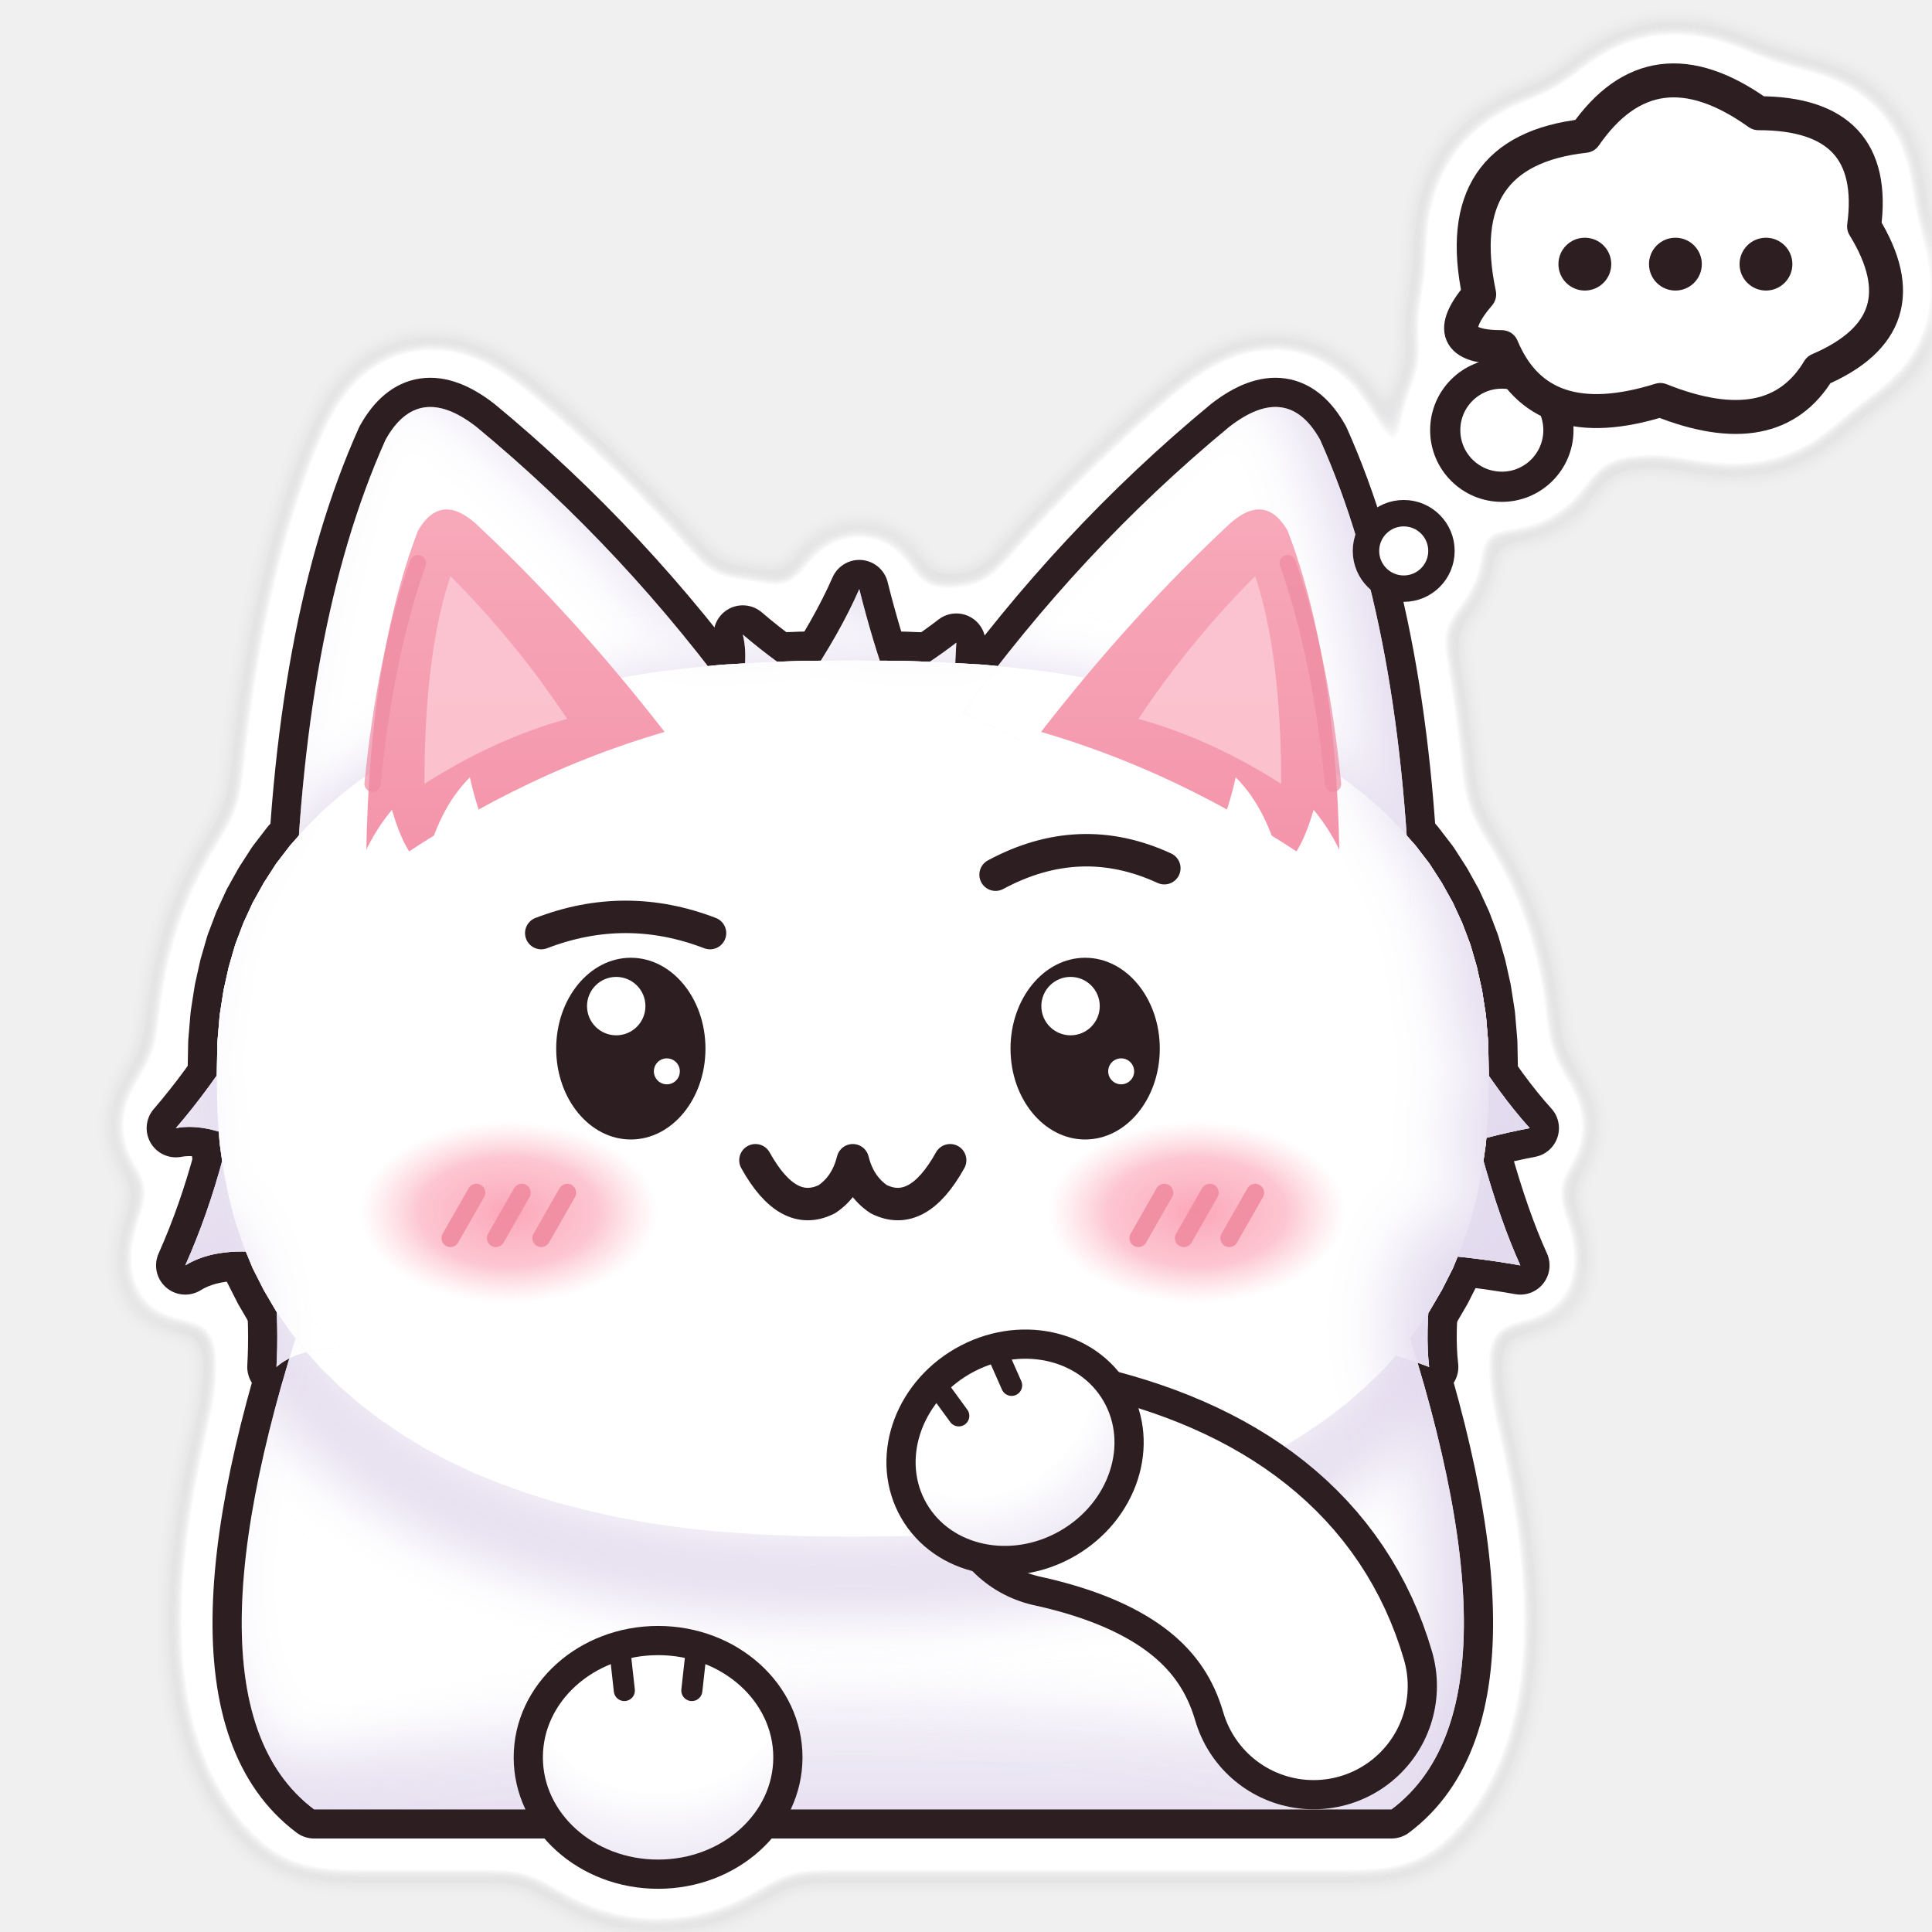
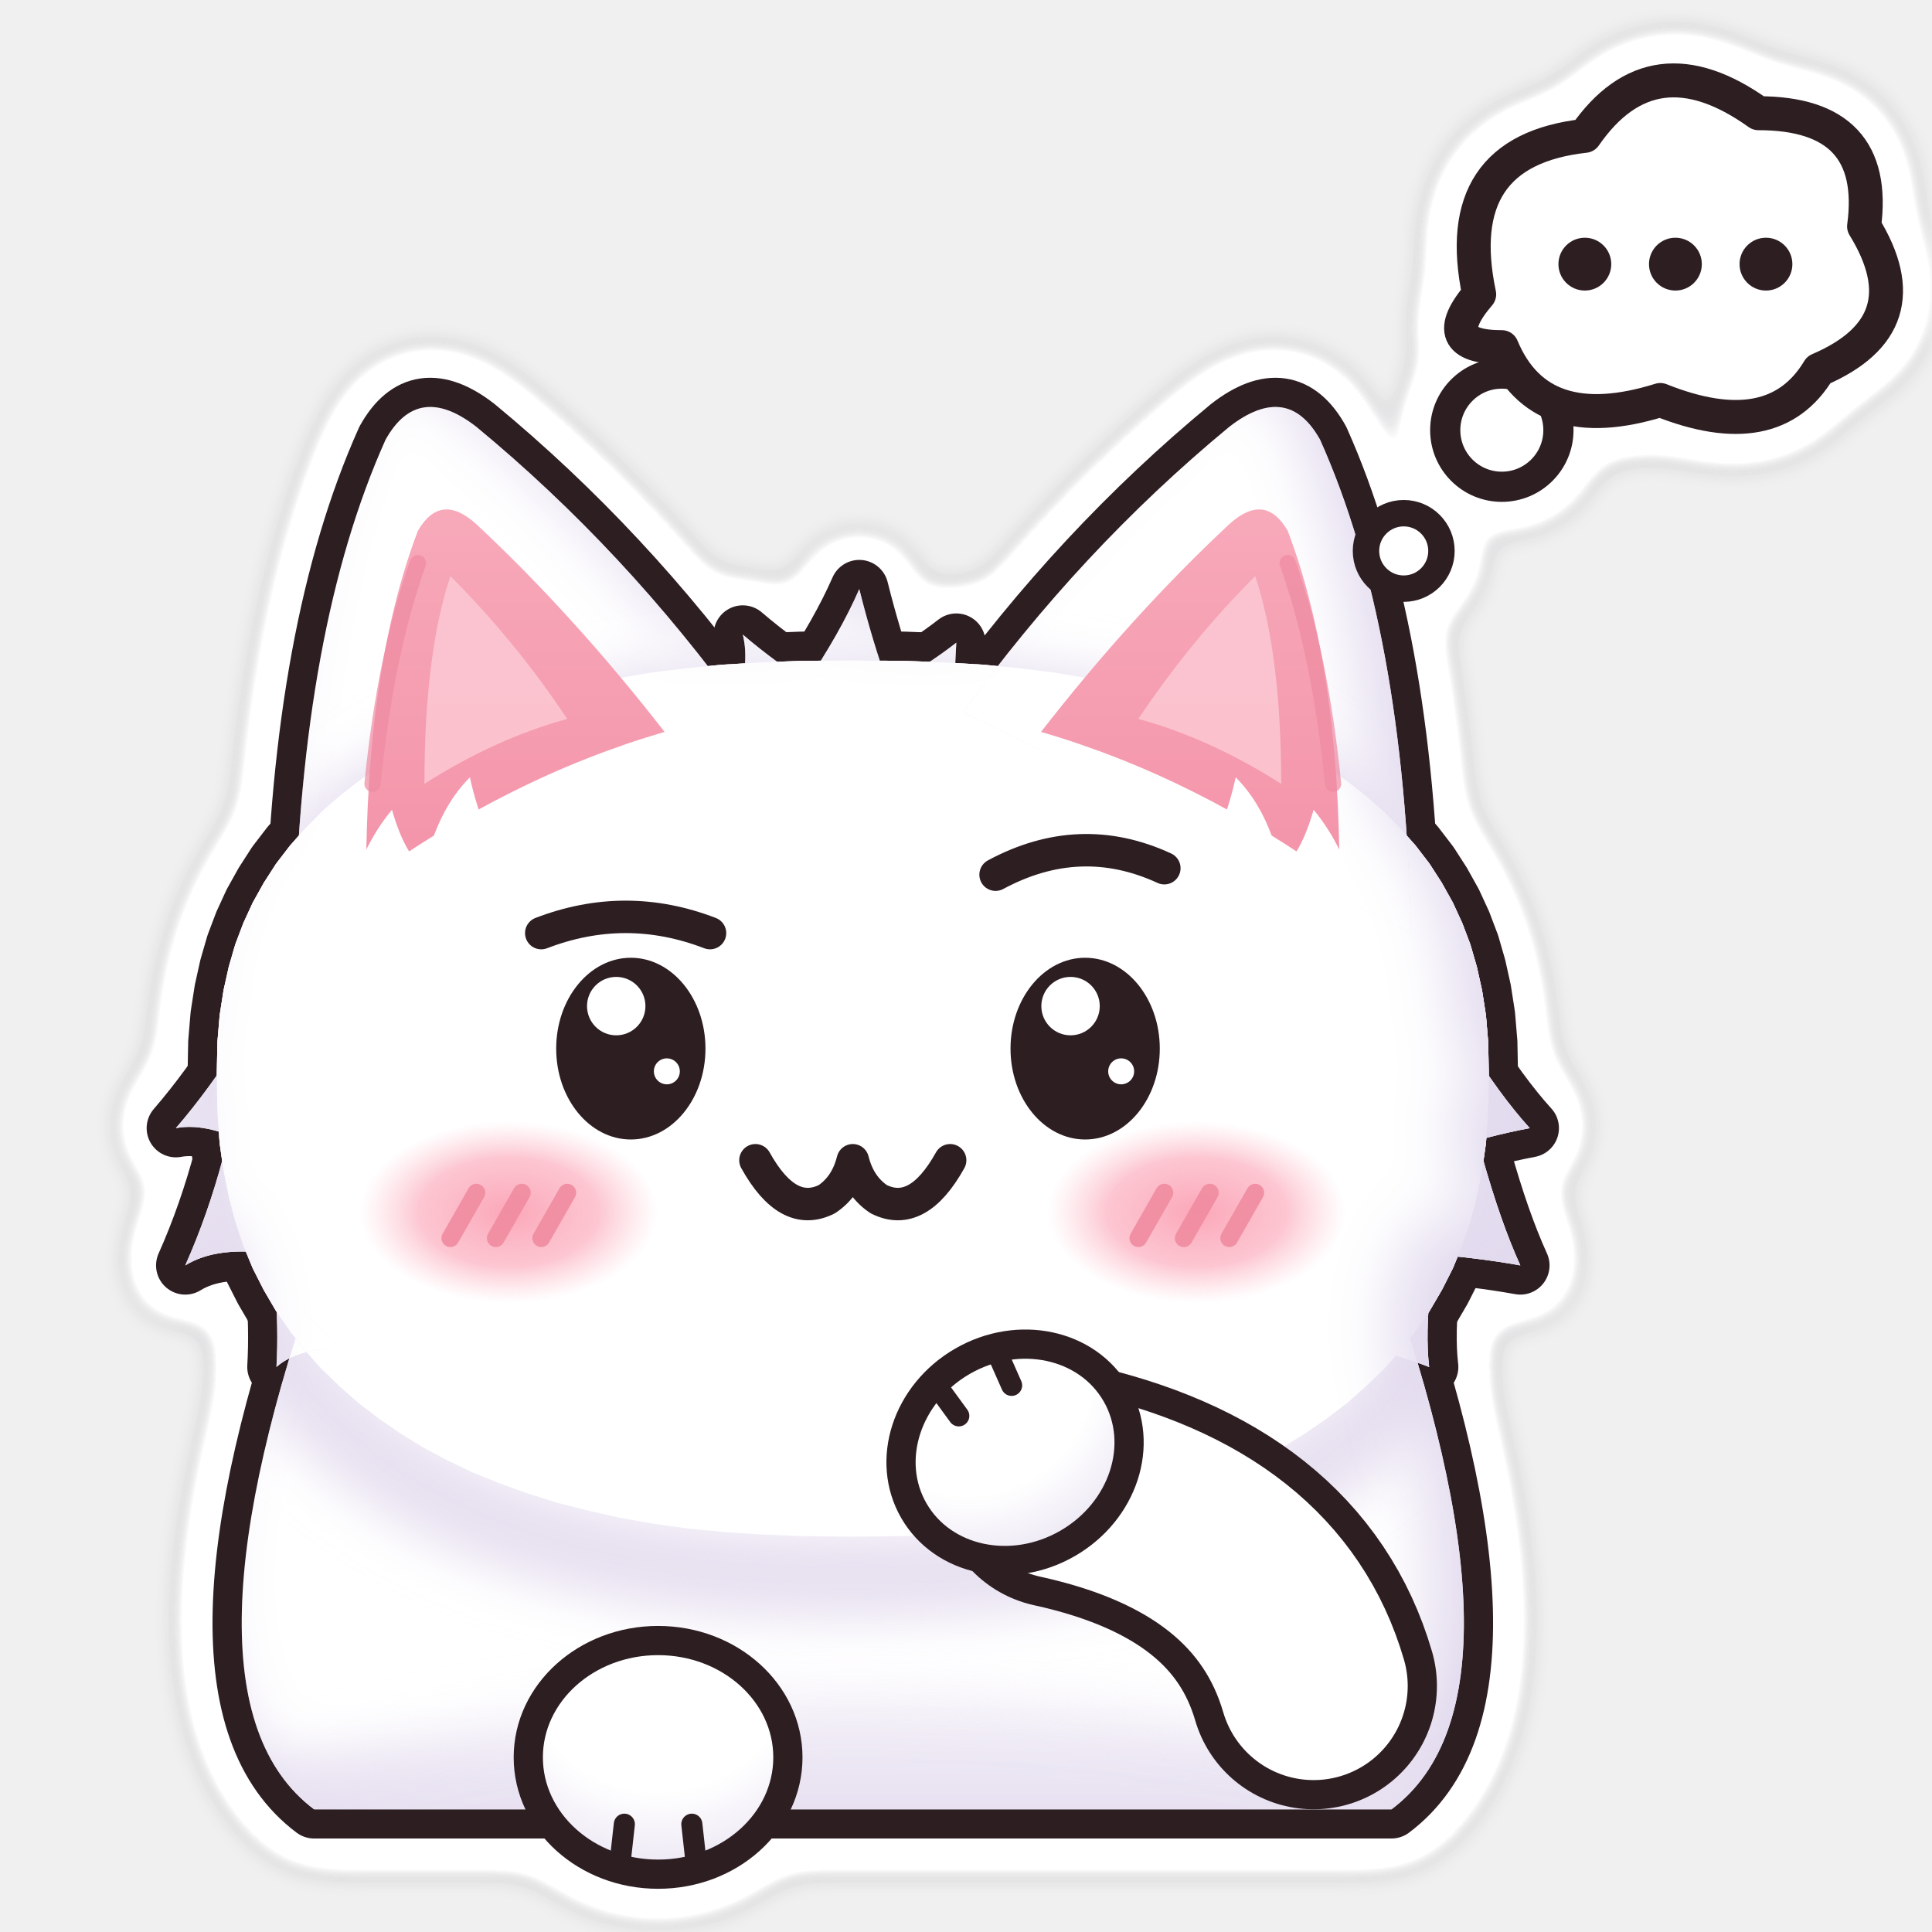
<svg xmlns="http://www.w3.org/2000/svg" viewBox="0 0 512 512" width="512" height="512">
  <defs>
    <linearGradient id="heartFill" x1="0" y1="0" x2="0" y2="1">
      <stop offset="0" stop-color="#ff9aae" />
      <stop offset="1" stop-color="#f4607d" />
    </linearGradient>
    <linearGradient id="lens" x1="0" y1="0" x2="1" y2="1">
      <stop offset="0" stop-color="#3b3350" />
      <stop offset="1" stop-color="#141019" />
    </linearGradient>
    <linearGradient id="flame" x1="0" y1="1" x2="0" y2="0">
      <stop offset="0" stop-color="#ff5a3d" />
      <stop offset="1" stop-color="#ffb43d" />
    </linearGradient>
    <linearGradient id="earFill" x1="0" y1="0" x2="0" y2="1">
      <stop offset="0" stop-color="#f7a9ba" />
      <stop offset="1" stop-color="#f493a9" />
    </linearGradient>
    <linearGradient id="mouthFill" x1="0" y1="0" x2="0" y2="1">
      <stop offset="0" stop-color="#9e2c46" />
      <stop offset="1" stop-color="#cc4a66" />
    </linearGradient>
    <linearGradient id="tongueFill" x1="0" y1="0" x2="0" y2="1">
      <stop offset="0" stop-color="#ff9db2" />
      <stop offset="1" stop-color="#f27994" />
    </linearGradient>
    <radialGradient id="blushFill">
      <stop offset="0" stop-color="#fba2b5" stop-opacity="0.95" />
      <stop offset="0.6" stop-color="#fcb3c2" stop-opacity="0.75" />
      <stop offset="1" stop-color="#fdc4cf" stop-opacity="0" />
    </radialGradient>
    <radialGradient id="blushStrong">
      <stop offset="0" stop-color="#f7839c" stop-opacity="0.95" />
      <stop offset="0.65" stop-color="#f996aa" stop-opacity="0.8" />
      <stop offset="1" stop-color="#fbb0bf" stop-opacity="0" />
    </radialGradient>
    <radialGradient id="pawShade" cx="0.5" cy="0.15" r="0.9">
      <stop offset="0.55" stop-color="#ffffff" />
      <stop offset="1" stop-color="#e9e3f2" />
    </radialGradient>
    <filter id="soft" x="-20%" y="-20%" width="140%" height="140%">
      <feGaussianBlur stdDeviation="9" />
    </filter>
    <filter id="rim" x="-10%" y="-10%" width="120%" height="120%">
      <feGaussianBlur stdDeviation="8" />
    </filter>
    <filter id="inner" filterUnits="userSpaceOnUse" x="-64" y="-64" width="640" height="640" color-interpolation-filters="sRGB">
      <feComponentTransfer in="SourceAlpha" result="outside">
        <feFuncA type="table" tableValues="1 0" />
      </feComponentTransfer>
      <feOffset in="outside" dx="-10" dy="-12" result="shifted" />
      <feGaussianBlur in="shifted" stdDeviation="10" result="soft" />
      <feComposite in="soft" in2="SourceAlpha" operator="in" result="edge" />
      <feFlood flood-color="#e2daee" />
      <feComposite in2="edge" operator="in" />
    </filter>
    <filter id="sticker" x="-15%" y="-15%" width="130%" height="130%" color-interpolation-filters="sRGB">
      <feGaussianBlur in="SourceAlpha" stdDeviation="7" result="blur" />
      <feComponentTransfer in="blur" result="mask">
        <feFuncA type="linear" slope="14" intercept="-0.6" />
      </feComponentTransfer>
      <feFlood flood-color="#ffffff" />
      <feComposite in2="mask" operator="in" result="border" />
      <feGaussianBlur in="mask" stdDeviation="2.5" result="shadowBlur" />
      <feFlood flood-color="#1d1428" flood-opacity="0.22" />
      <feComposite in2="shadowBlur" operator="in" result="shadow" />
      <feMerge>
        <feMergeNode in="shadow" />
        <feMergeNode in="border" />
        <feMergeNode in="SourceGraphic" />
      </feMerge>
    </filter>
  </defs>
  <g filter="url(#sticker)">
    <g transform="translate(226 292) scale(0.86) translate(-256 -266)">
      <clipPath id="sil">
        <path d="M92 316 C62 400 58 460 90 484 L422 484 C454 460 450 400 420 316 Z" />
        <path d="M84 214 Q86 120 112 62 Q122 44 140 58 Q186 96 222 146 Z" />
        <path d="M428 214 Q426 120 400 62 Q390 44 372 58 Q326 96 290 146 Z" />
        <path d="M452 258L451.8 269.5L451.1 278.8L449.9 287.3L448.3 295.3L446.3 302.9L443.8 310.3L440.9 317.3L437.5 324L433.7 330.5L429.4 336.7L424.7 342.7L419.7 348.3L414.1 353.7L408.2 358.9L401.9 363.7L395.2 368.3L388.2 372.6L380.7 376.6L372.9 380.3L364.7 383.6L356.1 386.7L347.2 389.5L337.8 391.9L328.1 394.1L318 395.9L307.5 397.4L296.4 398.5L284.7 399.3L271.9 399.8L256 400L240.1 399.8L227.3 399.3L215.6 398.5L204.5 397.4L194 395.9L183.9 394.1L174.2 391.9L164.8 389.5L155.9 386.7L147.3 383.6L139.1 380.3L131.3 376.6L123.8 372.6L116.8 368.3L110.1 363.7L103.8 358.9L97.9 353.7L92.3 348.3L87.3 342.7L82.6 336.7L78.3 330.5L74.5 324L71.1 317.3L68.2 310.3L65.7 302.9L63.7 295.3L62.1 287.3L60.9 278.8L60.2 269.5L60 258L60.2 247.6L60.9 239.3L62.1 231.6L63.7 224.4L65.7 217.5L68.2 210.9L71.1 204.6L74.5 198.5L78.3 192.6L82.6 187L87.3 181.7L92.3 176.6L97.9 171.7L103.8 167.1L110.1 162.7L116.8 158.6L123.8 154.7L131.3 151.1L139.1 147.8L147.3 144.7L155.9 142L164.8 139.5L174.2 137.3L183.9 135.4L194 133.7L204.5 132.4L215.6 131.3L227.3 130.6L240.1 130.1L256 130L271.9 130.1L284.7 130.6L296.4 131.3L307.5 132.4L318 133.7L328.1 135.4L337.8 137.3L347.2 139.5L356.1 142L364.7 144.7L372.9 147.8L380.7 151.1L388.2 154.7L395.2 158.6L401.9 162.7L408.2 167.1L414.1 171.7L419.7 176.6L424.7 181.7L429.4 187L433.7 192.6L437.5 198.5L440.9 204.6L443.8 210.9L446.3 217.5L448.3 224.4L449.9 231.6L451.1 239.3L451.8 247.6Z" />
        <path d="M219.5 145.6 Q224.5 131.6 222.1 122 Q232.5 130.9 244.5 138.4 Z" />
        <path d="M241 138 Q252.1 121.5 258 108 Q261.9 123.6 267 138 Z" />
        <path d="M266.5 138.6 Q279.3 131.2 287.9 124.5 Q287.2 135.2 287.5 145.4 Z" />
        <path d="M73 280.7 Q58 272.1 47.4 274.1 Q57.9 261.9 67 247.3 Z" />
        <path d="M445 247.3 Q455.4 264 464.6 274.1 Q451.5 276.6 439 280.7 Z" />
        <path d="M78 313 Q60.3 310.2 50.3 316.4 Q57.3 300.7 62 283 Z" />
        <path d="M450 283 Q455.6 303 461.7 316.4 Q447.7 313.9 434 313 Z" />
        <path d="M98.1 341.7 Q84.4 342.3 78.4 347.7 Q79.1 335.5 77.9 322.3 Z" />
        <path d="M434.1 322.3 Q432.4 337.6 433.6 347.7 Q424 344 413.9 341.7 Z" />
        <path d="M88.6 418.3 Q77.1 411.3 70 412.7 Q75.3 402.2 79.4 389.7 Z" />
        <path d="M432.6 389.7 Q437.1 404.4 442 412.7 Q432.6 414.7 423.4 418.3 Z" />
      </clipPath>
      <g fill="#2d1e22" stroke="#2d1e22" stroke-width="18" stroke-linejoin="round">
        <path d="M92 316 C62 400 58 460 90 484 L422 484 C454 460 450 400 420 316 Z" />
        <path d="M84 214 Q86 120 112 62 Q122 44 140 58 Q186 96 222 146 Z" />
        <path d="M428 214 Q426 120 400 62 Q390 44 372 58 Q326 96 290 146 Z" />
        <path d="M452 258L451.8 269.5L451.1 278.8L449.9 287.3L448.3 295.3L446.3 302.9L443.8 310.3L440.9 317.3L437.5 324L433.7 330.5L429.4 336.7L424.7 342.7L419.7 348.3L414.1 353.7L408.2 358.9L401.9 363.7L395.2 368.3L388.2 372.6L380.7 376.6L372.9 380.3L364.7 383.6L356.1 386.7L347.2 389.5L337.8 391.9L328.1 394.1L318 395.9L307.5 397.4L296.4 398.5L284.7 399.3L271.9 399.8L256 400L240.1 399.8L227.3 399.3L215.6 398.5L204.5 397.4L194 395.9L183.9 394.1L174.2 391.9L164.8 389.5L155.9 386.7L147.3 383.6L139.1 380.3L131.3 376.6L123.8 372.6L116.8 368.3L110.1 363.7L103.8 358.9L97.9 353.7L92.3 348.3L87.3 342.7L82.6 336.7L78.3 330.5L74.5 324L71.1 317.3L68.2 310.3L65.7 302.9L63.7 295.3L62.1 287.3L60.9 278.8L60.2 269.5L60 258L60.2 247.6L60.9 239.3L62.1 231.6L63.7 224.4L65.7 217.5L68.2 210.9L71.1 204.6L74.5 198.5L78.3 192.6L82.6 187L87.3 181.7L92.3 176.6L97.9 171.7L103.8 167.1L110.1 162.7L116.8 158.6L123.8 154.7L131.3 151.1L139.1 147.8L147.3 144.7L155.9 142L164.8 139.5L174.2 137.3L183.9 135.4L194 133.7L204.5 132.4L215.6 131.3L227.3 130.6L240.1 130.1L256 130L271.9 130.1L284.7 130.6L296.4 131.3L307.5 132.4L318 133.7L328.1 135.4L337.8 137.3L347.2 139.5L356.1 142L364.7 144.7L372.9 147.8L380.7 151.1L388.2 154.7L395.2 158.6L401.9 162.7L408.2 167.1L414.1 171.7L419.7 176.6L424.7 181.7L429.4 187L433.7 192.6L437.5 198.5L440.9 204.6L443.8 210.9L446.3 217.5L448.3 224.4L449.9 231.6L451.1 239.3L451.8 247.6Z" />
        <path d="M219.5 145.6 Q224.5 131.6 222.1 122 Q232.5 130.9 244.5 138.4 Z" />
        <path d="M241 138 Q252.1 121.5 258 108 Q261.9 123.6 267 138 Z" />
        <path d="M266.5 138.6 Q279.3 131.2 287.9 124.5 Q287.2 135.2 287.5 145.4 Z" />
        <path d="M73 280.7 Q58 272.1 47.4 274.1 Q57.9 261.9 67 247.3 Z" />
        <path d="M445 247.3 Q455.4 264 464.6 274.1 Q451.5 276.6 439 280.7 Z" />
        <path d="M78 313 Q60.3 310.2 50.3 316.4 Q57.3 300.7 62 283 Z" />
        <path d="M450 283 Q455.6 303 461.7 316.4 Q447.7 313.9 434 313 Z" />
        <path d="M98.1 341.7 Q84.4 342.3 78.4 347.7 Q79.1 335.5 77.9 322.3 Z" />
        <path d="M434.1 322.3 Q432.4 337.6 433.6 347.7 Q424 344 413.9 341.7 Z" />
        <path d="M88.6 418.3 Q77.1 411.3 70 412.7 Q75.3 402.2 79.4 389.7 Z" />
        <path d="M432.6 389.7 Q437.1 404.4 442 412.7 Q432.6 414.7 423.4 418.3 Z" />
      </g>
      <g fill="#ffffff">
        <path d="M92 316 C62 400 58 460 90 484 L422 484 C454 460 450 400 420 316 Z" />
        <path d="M84 214 Q86 120 112 62 Q122 44 140 58 Q186 96 222 146 Z" />
        <path d="M428 214 Q426 120 400 62 Q390 44 372 58 Q326 96 290 146 Z" />
        <path d="M452 258L451.8 269.5L451.1 278.8L449.9 287.3L448.3 295.3L446.3 302.9L443.8 310.3L440.9 317.3L437.5 324L433.7 330.5L429.4 336.7L424.7 342.7L419.7 348.3L414.1 353.7L408.2 358.9L401.9 363.7L395.2 368.3L388.2 372.6L380.7 376.6L372.9 380.3L364.7 383.6L356.1 386.7L347.2 389.5L337.8 391.9L328.1 394.1L318 395.9L307.5 397.4L296.4 398.5L284.7 399.3L271.9 399.8L256 400L240.1 399.8L227.3 399.3L215.6 398.5L204.5 397.4L194 395.9L183.9 394.1L174.2 391.9L164.8 389.5L155.9 386.7L147.3 383.6L139.1 380.3L131.3 376.6L123.8 372.6L116.8 368.3L110.1 363.7L103.8 358.9L97.9 353.7L92.3 348.3L87.3 342.7L82.6 336.7L78.3 330.5L74.5 324L71.1 317.3L68.2 310.3L65.7 302.9L63.7 295.3L62.1 287.3L60.9 278.8L60.2 269.5L60 258L60.2 247.6L60.9 239.3L62.1 231.6L63.7 224.4L65.7 217.5L68.2 210.9L71.1 204.6L74.5 198.5L78.3 192.6L82.6 187L87.3 181.7L92.3 176.6L97.9 171.7L103.8 167.1L110.1 162.7L116.8 158.6L123.8 154.7L131.3 151.1L139.1 147.8L147.3 144.7L155.9 142L164.8 139.5L174.2 137.3L183.9 135.4L194 133.7L204.5 132.4L215.6 131.3L227.3 130.6L240.1 130.1L256 130L271.9 130.1L284.7 130.6L296.4 131.3L307.5 132.4L318 133.7L328.1 135.4L337.8 137.3L347.2 139.5L356.1 142L364.7 144.7L372.9 147.8L380.7 151.1L388.2 154.7L395.2 158.6L401.9 162.7L408.2 167.1L414.1 171.7L419.7 176.6L424.7 181.7L429.4 187L433.7 192.6L437.5 198.5L440.9 204.6L443.8 210.9L446.3 217.5L448.3 224.4L449.9 231.6L451.1 239.3L451.8 247.6Z" />
        <path d="M219.5 145.6 Q224.5 131.6 222.1 122 Q232.5 130.9 244.5 138.4 Z" />
        <path d="M241 138 Q252.1 121.5 258 108 Q261.9 123.6 267 138 Z" />
        <path d="M266.5 138.6 Q279.3 131.2 287.9 124.5 Q287.2 135.2 287.5 145.4 Z" />
        <path d="M73 280.7 Q58 272.1 47.4 274.1 Q57.9 261.9 67 247.3 Z" />
        <path d="M445 247.3 Q455.4 264 464.6 274.1 Q451.5 276.6 439 280.7 Z" />
        <path d="M78 313 Q60.3 310.2 50.3 316.4 Q57.3 300.7 62 283 Z" />
        <path d="M450 283 Q455.6 303 461.7 316.4 Q447.7 313.9 434 313 Z" />
        <path d="M98.1 341.7 Q84.4 342.3 78.4 347.7 Q79.1 335.5 77.9 322.3 Z" />
        <path d="M434.1 322.3 Q432.4 337.6 433.6 347.7 Q424 344 413.9 341.7 Z" />
        <path d="M88.6 418.3 Q77.1 411.3 70 412.7 Q75.3 402.2 79.4 389.7 Z" />
        <path d="M432.6 389.7 Q437.1 404.4 442 412.7 Q432.6 414.7 423.4 418.3 Z" />
      </g>
      <g clip-path="url(#sil)">
        <path d="M452 258L451.8 269.5L451.1 278.8L449.9 287.3L448.3 295.3L446.3 302.9L443.8 310.3L440.9 317.3L437.5 324L433.7 330.5L429.4 336.7L424.7 342.7L419.7 348.3L414.1 353.7L408.2 358.9L401.9 363.7L395.2 368.3L388.2 372.6L380.7 376.6L372.9 380.3L364.7 383.6L356.1 386.7L347.2 389.5L337.8 391.9L328.1 394.1L318 395.9L307.5 397.4L296.4 398.5L284.7 399.3L271.9 399.8L256 400L240.1 399.8L227.3 399.3L215.6 398.5L204.5 397.4L194 395.9L183.9 394.1L174.2 391.9L164.8 389.5L155.9 386.7L147.3 383.6L139.1 380.3L131.3 376.6L123.8 372.6L116.8 368.3L110.1 363.7L103.8 358.9L97.9 353.7L92.3 348.3L87.3 342.7L82.6 336.7L78.3 330.5L74.5 324L71.1 317.3L68.2 310.3L65.7 302.9L63.7 295.3L62.1 287.3L60.9 278.8L60.2 269.5L60 258L60.2 247.6L60.9 239.3L62.1 231.6L63.7 224.4L65.7 217.5L68.2 210.9L71.1 204.6L74.5 198.5L78.3 192.6L82.6 187L87.3 181.7L92.3 176.6L97.9 171.7L103.8 167.1L110.1 162.7L116.8 158.6L123.8 154.7L131.3 151.1L139.1 147.8L147.3 144.7L155.9 142L164.8 139.5L174.2 137.3L183.9 135.4L194 133.7L204.5 132.4L215.6 131.3L227.3 130.6L240.1 130.1L256 130L271.9 130.1L284.7 130.6L296.4 131.3L307.5 132.4L318 133.7L328.1 135.4L337.8 137.3L347.2 139.5L356.1 142L364.7 144.7L372.9 147.8L380.7 151.1L388.2 154.7L395.2 158.6L401.9 162.7L408.2 167.1L414.1 171.7L419.7 176.6L424.7 181.7L429.4 187L433.7 192.6L437.5 198.5L440.9 204.6L443.8 210.9L446.3 217.5L448.3 224.4L449.9 231.6L451.1 239.3L451.8 247.6Z" fill="none" stroke="#e6dff0" stroke-width="26" filter="url(#rim)" transform="translate(0 12)" />
        <path d="M452 258L451.8 269.5L451.1 278.8L449.9 287.3L448.3 295.3L446.3 302.9L443.8 310.3L440.9 317.3L437.5 324L433.7 330.5L429.4 336.7L424.7 342.7L419.7 348.3L414.1 353.7L408.2 358.9L401.9 363.7L395.2 368.3L388.2 372.6L380.7 376.6L372.9 380.3L364.7 383.6L356.1 386.7L347.2 389.5L337.8 391.9L328.1 394.1L318 395.9L307.5 397.4L296.4 398.5L284.7 399.3L271.9 399.8L256 400L240.1 399.8L227.3 399.3L215.6 398.5L204.5 397.4L194 395.9L183.9 394.1L174.2 391.9L164.8 389.5L155.9 386.7L147.3 383.6L139.1 380.3L131.3 376.6L123.8 372.6L116.8 368.3L110.1 363.7L103.8 358.9L97.9 353.7L92.3 348.3L87.3 342.7L82.6 336.7L78.3 330.5L74.5 324L71.1 317.3L68.2 310.3L65.7 302.9L63.7 295.3L62.1 287.3L60.9 278.8L60.2 269.5L60 258L60.2 247.6L60.9 239.3L62.1 231.6L63.7 224.4L65.7 217.5L68.2 210.9L71.1 204.6L74.5 198.5L78.3 192.6L82.6 187L87.3 181.7L92.3 176.6L97.9 171.7L103.8 167.1L110.1 162.7L116.8 158.6L123.8 154.7L131.3 151.1L139.1 147.8L147.3 144.7L155.9 142L164.8 139.5L174.2 137.3L183.9 135.4L194 133.7L204.5 132.4L215.6 131.3L227.3 130.6L240.1 130.1L256 130L271.9 130.1L284.7 130.6L296.4 131.3L307.5 132.4L318 133.7L328.1 135.4L337.8 137.3L347.2 139.5L356.1 142L364.7 144.7L372.9 147.8L380.7 151.1L388.2 154.7L395.2 158.6L401.9 162.7L408.2 167.1L414.1 171.7L419.7 176.6L424.7 181.7L429.4 187L433.7 192.6L437.5 198.5L440.9 204.6L443.8 210.9L446.3 217.5L448.3 224.4L449.9 231.6L451.1 239.3L451.8 247.6Z" fill="#ffffff" />
      </g>
      <g filter="url(#inner)" fill="#ffffff">
        <path d="M92 316 C62 400 58 460 90 484 L422 484 C454 460 450 400 420 316 Z" />
        <path d="M84 214 Q86 120 112 62 Q122 44 140 58 Q186 96 222 146 Z" />
        <path d="M428 214 Q426 120 400 62 Q390 44 372 58 Q326 96 290 146 Z" />
        <path d="M452 258L451.8 269.5L451.1 278.8L449.9 287.3L448.3 295.3L446.3 302.9L443.8 310.3L440.9 317.3L437.5 324L433.7 330.5L429.4 336.7L424.7 342.7L419.7 348.3L414.1 353.7L408.2 358.9L401.9 363.7L395.2 368.3L388.2 372.6L380.7 376.6L372.9 380.3L364.7 383.6L356.1 386.7L347.2 389.5L337.8 391.9L328.1 394.1L318 395.9L307.5 397.4L296.4 398.5L284.7 399.3L271.9 399.8L256 400L240.1 399.8L227.3 399.3L215.6 398.5L204.5 397.4L194 395.9L183.9 394.1L174.2 391.9L164.8 389.5L155.9 386.7L147.3 383.6L139.1 380.3L131.3 376.6L123.8 372.6L116.8 368.3L110.1 363.7L103.8 358.9L97.9 353.7L92.3 348.3L87.3 342.7L82.6 336.7L78.3 330.5L74.5 324L71.1 317.3L68.2 310.3L65.7 302.9L63.7 295.3L62.1 287.3L60.9 278.8L60.2 269.5L60 258L60.2 247.6L60.9 239.3L62.1 231.6L63.7 224.4L65.7 217.5L68.2 210.9L71.1 204.6L74.5 198.5L78.3 192.6L82.6 187L87.3 181.7L92.3 176.6L97.9 171.7L103.8 167.1L110.1 162.7L116.8 158.6L123.8 154.7L131.3 151.1L139.1 147.8L147.3 144.7L155.9 142L164.8 139.5L174.2 137.3L183.9 135.4L194 133.7L204.5 132.4L215.6 131.3L227.3 130.6L240.1 130.1L256 130L271.9 130.1L284.7 130.6L296.4 131.3L307.5 132.4L318 133.7L328.1 135.4L337.8 137.3L347.2 139.5L356.1 142L364.7 144.7L372.9 147.8L380.7 151.1L388.2 154.7L395.2 158.6L401.9 162.7L408.2 167.1L414.1 171.7L419.7 176.6L424.7 181.7L429.4 187L433.7 192.6L437.5 198.5L440.9 204.6L443.8 210.9L446.3 217.5L448.3 224.4L449.9 231.6L451.1 239.3L451.8 247.6Z" />
        <path d="M219.5 145.6 Q224.5 131.6 222.1 122 Q232.5 130.9 244.5 138.4 Z" />
        <path d="M241 138 Q252.1 121.5 258 108 Q261.9 123.6 267 138 Z" />
        <path d="M266.5 138.6 Q279.3 131.2 287.9 124.5 Q287.2 135.2 287.5 145.4 Z" />
        <path d="M73 280.7 Q58 272.1 47.4 274.1 Q57.9 261.9 67 247.3 Z" />
        <path d="M445 247.3 Q455.4 264 464.6 274.1 Q451.5 276.6 439 280.7 Z" />
        <path d="M78 313 Q60.3 310.2 50.3 316.4 Q57.3 300.7 62 283 Z" />
        <path d="M450 283 Q455.6 303 461.7 316.4 Q447.7 313.9 434 313 Z" />
        <path d="M98.1 341.7 Q84.4 342.3 78.4 347.7 Q79.1 335.5 77.9 322.3 Z" />
        <path d="M434.1 322.3 Q432.4 337.6 433.6 347.7 Q424 344 413.9 341.7 Z" />
        <path d="M88.6 418.3 Q77.1 411.3 70 412.7 Q75.3 402.2 79.4 389.7 Z" />
        <path d="M432.6 389.7 Q437.1 404.4 442 412.7 Q432.6 414.7 423.4 418.3 Z" />
      </g>
      <g clip-path="url(#sil)">
        <ellipse cx="256" cy="530" rx="240" ry="80" fill="#e9e3f2" filter="url(#soft)" opacity="0.7" />
      </g>
      <g>
        <path d="M106 198 Q106 132 122 90 Q129 78 140 88 Q170 116 198 152 Q150 166 106 198Z" fill="url(#earFill)" />
        <path d="M124 168 Q124 128 132 104 Q152 124 168 148 Q146 154 124 168Z" fill="#fcc9d3" opacity="0.85" />
        <path d="M108 168 Q112 128 122 100" fill="none" stroke="#ee8aa1" stroke-width="5" stroke-linecap="round" opacity="0.7" />
        <path d="M100 206 Q104 188 114 176 Q118 190 124 194 Q128 176 138 166 Q142 184 150 194 Q158 186 170 182 Q166 198 162 208Z" fill="#ffffff" />
      </g>
      <g transform="translate(512 0) scale(-1 1)">
        <path d="M106 198 Q106 132 122 90 Q129 78 140 88 Q170 116 198 152 Q150 166 106 198Z" fill="url(#earFill)" />
        <path d="M124 168 Q124 128 132 104 Q152 124 168 148 Q146 154 124 168Z" fill="#fcc9d3" opacity="0.85" />
        <path d="M108 168 Q112 128 122 100" fill="none" stroke="#ee8aa1" stroke-width="5" stroke-linecap="round" opacity="0.7" />
        <path d="M100 206 Q104 188 114 176 Q118 190 124 194 Q128 176 138 166 Q142 184 150 194 Q158 186 170 182 Q166 198 162 208Z" fill="#ffffff" />
      </g>
      <ellipse cx="150" cy="300" rx="46" ry="28" fill="url(#blushFill)" />
      <path d="M132 308 l8 -14 M146 308 l8 -14 M160 308 l8 -14" stroke="#f08ba0" stroke-width="5.5" stroke-linecap="round" opacity="0.9" />
      <ellipse cx="362" cy="300" rx="46" ry="28" fill="url(#blushFill)" />
      <path d="M344 308 l8 -14 M358 308 l8 -14 M372 308 l8 -14" stroke="#f08ba0" stroke-width="5.5" stroke-linecap="round" opacity="0.9" />
      <path d="M160 214 Q186 204 212 214" fill="none" stroke="#2d1e22" stroke-width="10" stroke-linecap="round" stroke-linejoin="round" />
      <path d="M300 196 Q326 182 352 194" fill="none" stroke="#2d1e22" stroke-width="10" stroke-linecap="round" stroke-linejoin="round" />
      <ellipse cx="187.6" cy="249.6" rx="23" ry="28" fill="#2d1e22" />
      <circle cx="198.7" cy="256.6" r="4" fill="#ffffff" />
      <circle cx="183.1" cy="236.5" r="9" fill="#ffffff" />
      <ellipse cx="327.6" cy="249.6" rx="23" ry="28" fill="#2d1e22" />
      <circle cx="338.7" cy="256.6" r="4" fill="#ffffff" />
      <circle cx="323.1" cy="236.5" r="9" fill="#ffffff" />
      <path d="M226 284 Q236 302 248 296 Q254 292 256 284 Q258 292 264 296 Q276 302 286 284" fill="none" stroke="#2d1e22" stroke-width="10" stroke-linecap="round" stroke-linejoin="round" />
      <path d="M398 446 Q384 398 320 384" fill="none" stroke="#2d1e22" stroke-width="76" stroke-linecap="round" stroke-linejoin="round" />
      <path d="M398 446 Q384 398 320 384" fill="none" stroke="#ffffff" stroke-width="58" stroke-linecap="round" stroke-linejoin="round" />
      <g transform="translate(306 374) rotate(-30)">
        <ellipse cx="0" cy="0" rx="36" ry="32.4" fill="url(#pawShade)" stroke="#2d1e22" stroke-width="9" />
        <path d="M-10.8 -31.4 l1.4 13 M10.8 -31.4 l-1.4 13" fill="none" stroke="#2d1e22" stroke-width="6.5" stroke-linecap="round" stroke-linejoin="round" />
      </g>
      <g transform="translate(196 468)">
        <ellipse cx="0" cy="0" rx="40" ry="36" fill="url(#pawShade)" stroke="#2d1e22" stroke-width="9" />
-         <path d="M-12 -35 l1.6 14.4 M12 -35 l-1.6 14.4" fill="none" stroke="#2d1e22" stroke-width="6.5" stroke-linecap="round" stroke-linejoin="round" />
+         <g transform="scale(1 -1)">
+           <path d="M-12 -35 l1.6 14.4 M12 -35 l-1.6 14.4" fill="none" stroke="#2d1e22" stroke-width="6.5" stroke-linecap="round" stroke-linejoin="round" />
+         </g>
      </g>
    </g>
    <circle cx="372" cy="146" r="10" fill="#ffffff" stroke="#2d1e22" stroke-width="7" />
    <circle cx="398" cy="114" r="15" fill="#ffffff" stroke="#2d1e22" stroke-width="8" />
    <path d="M392 78 Q384 40 420 36 Q438 10 466 30 Q498 30 494 60 Q510 86 482 98 Q470 118 440 106 Q408 116 398 92 Q380 92 392 78Z" fill="#ffffff" stroke="#2d1e22" stroke-width="9" stroke-linejoin="round" />
    <circle cx="420" cy="70" r="7" fill="#2d1e22" />
    <circle cx="444" cy="70" r="7" fill="#2d1e22" />
    <circle cx="468" cy="70" r="7" fill="#2d1e22" />
  </g>
</svg>
